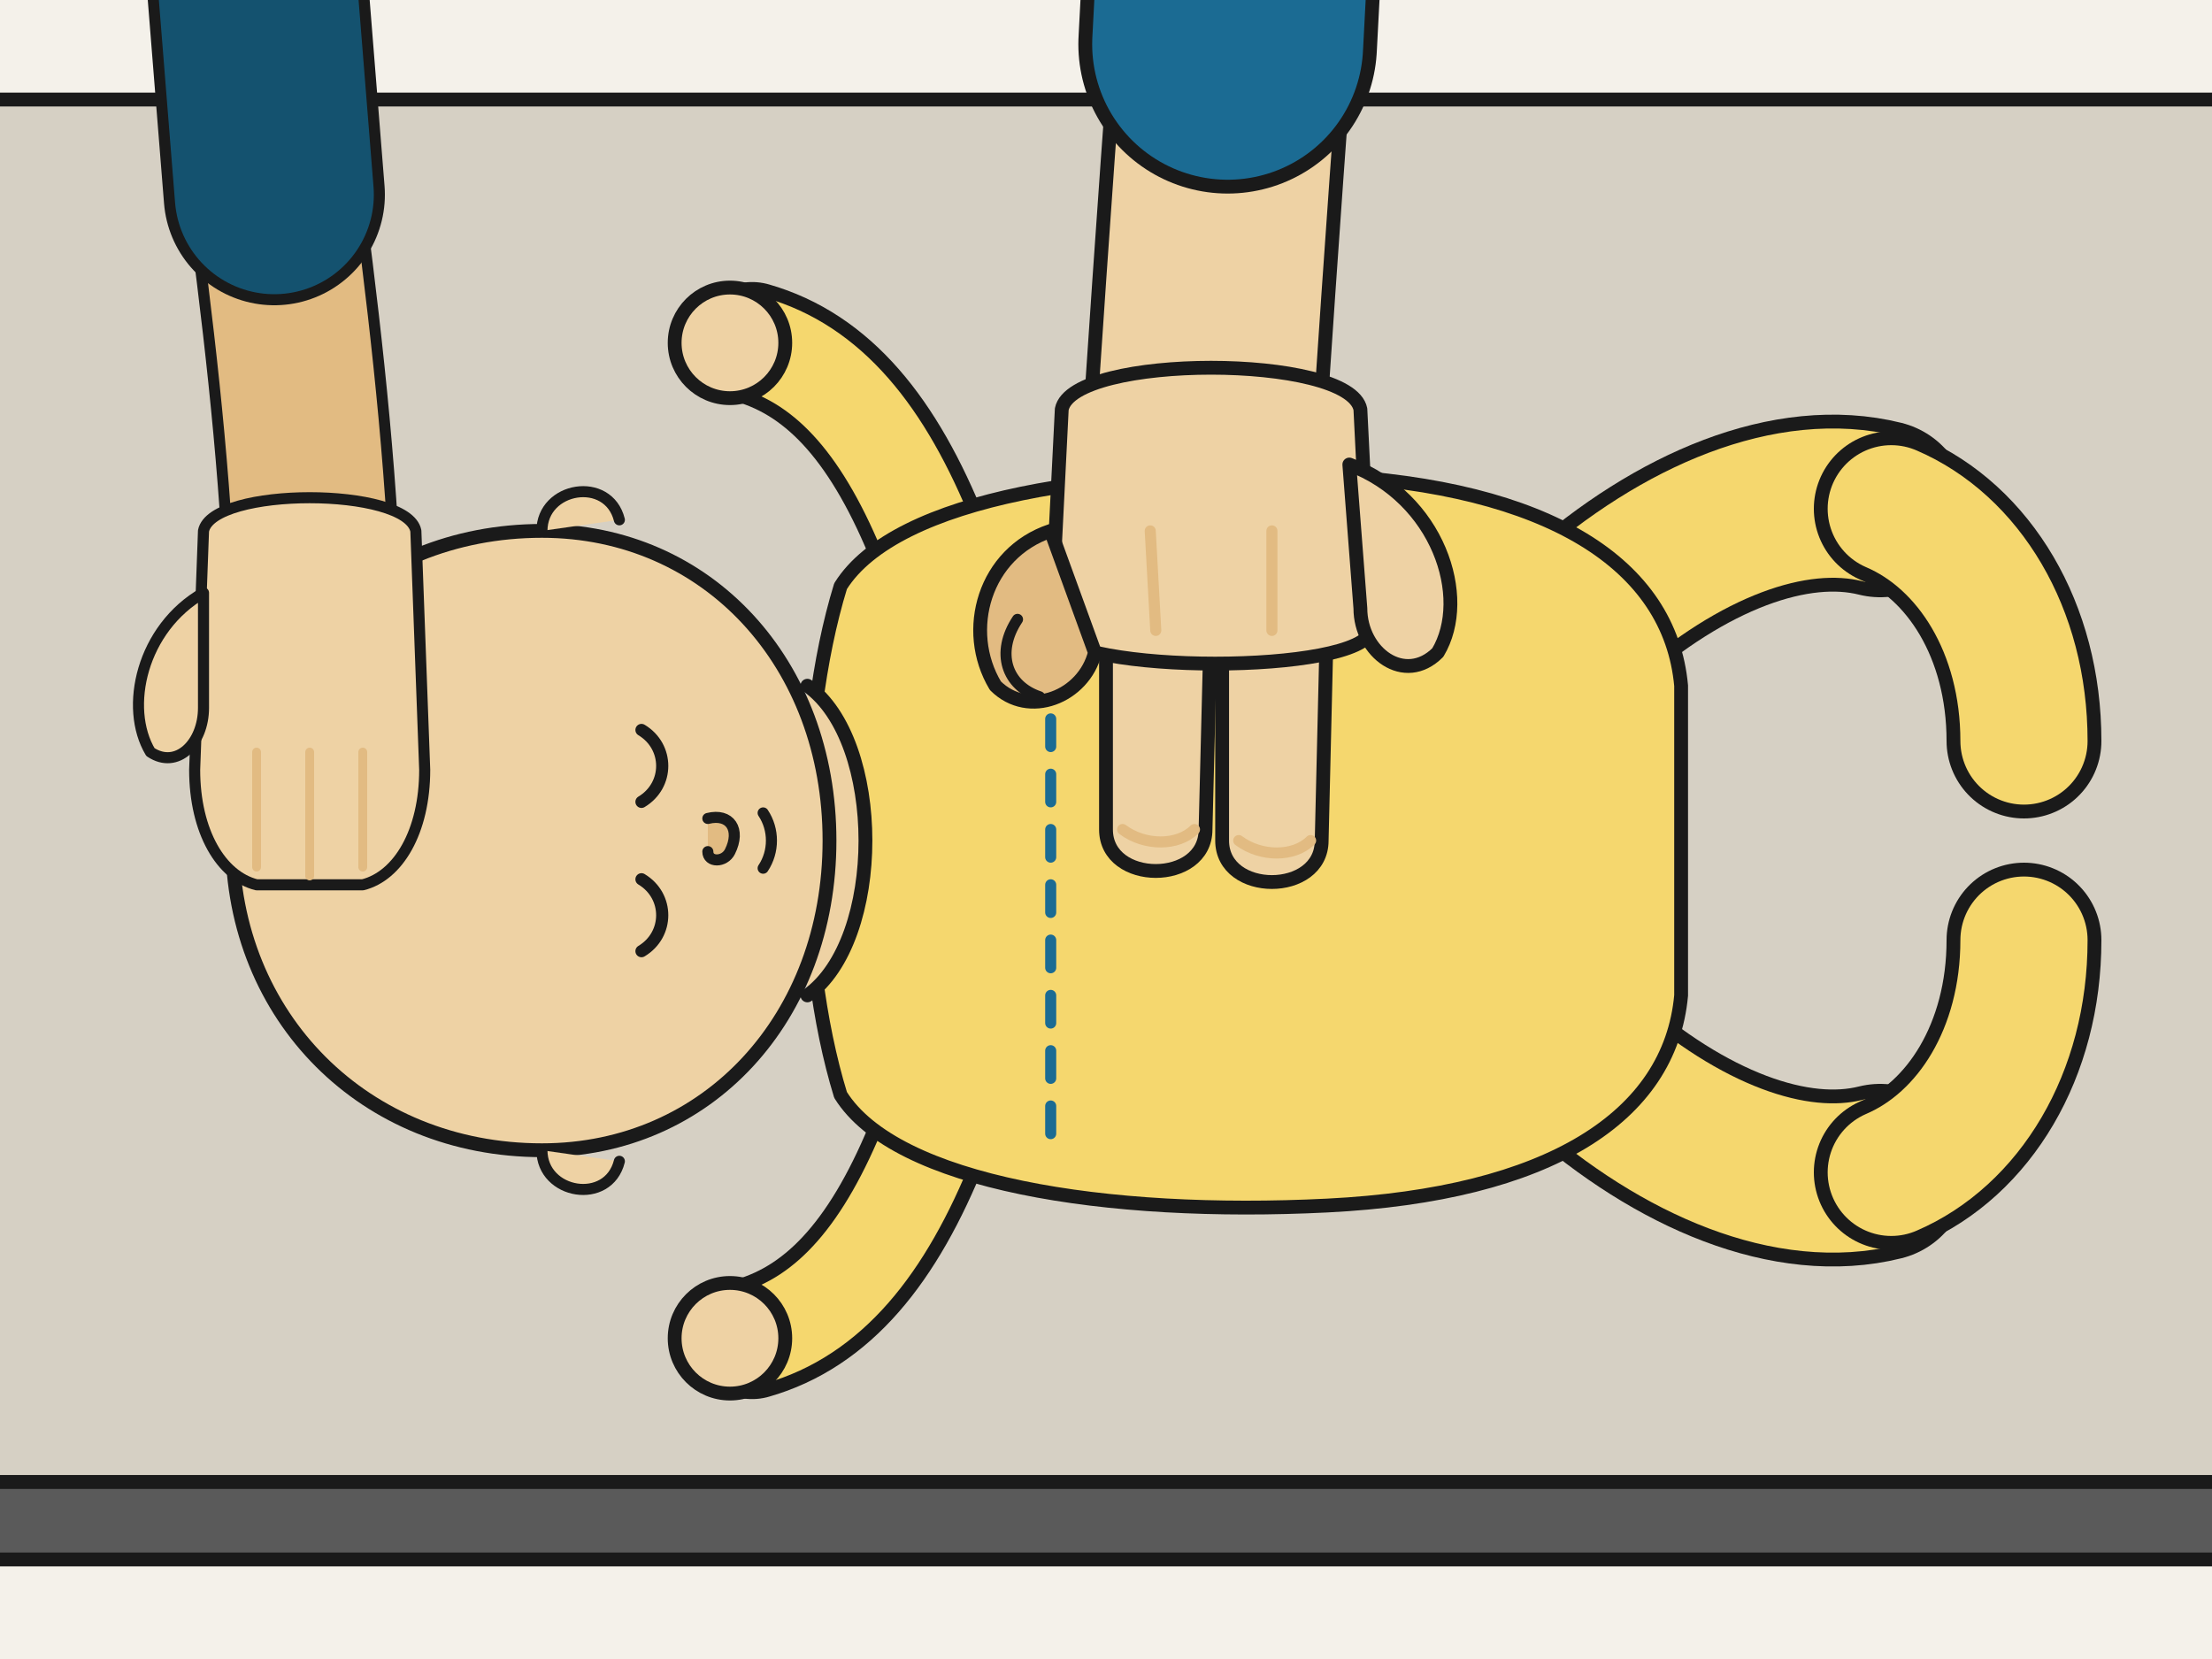
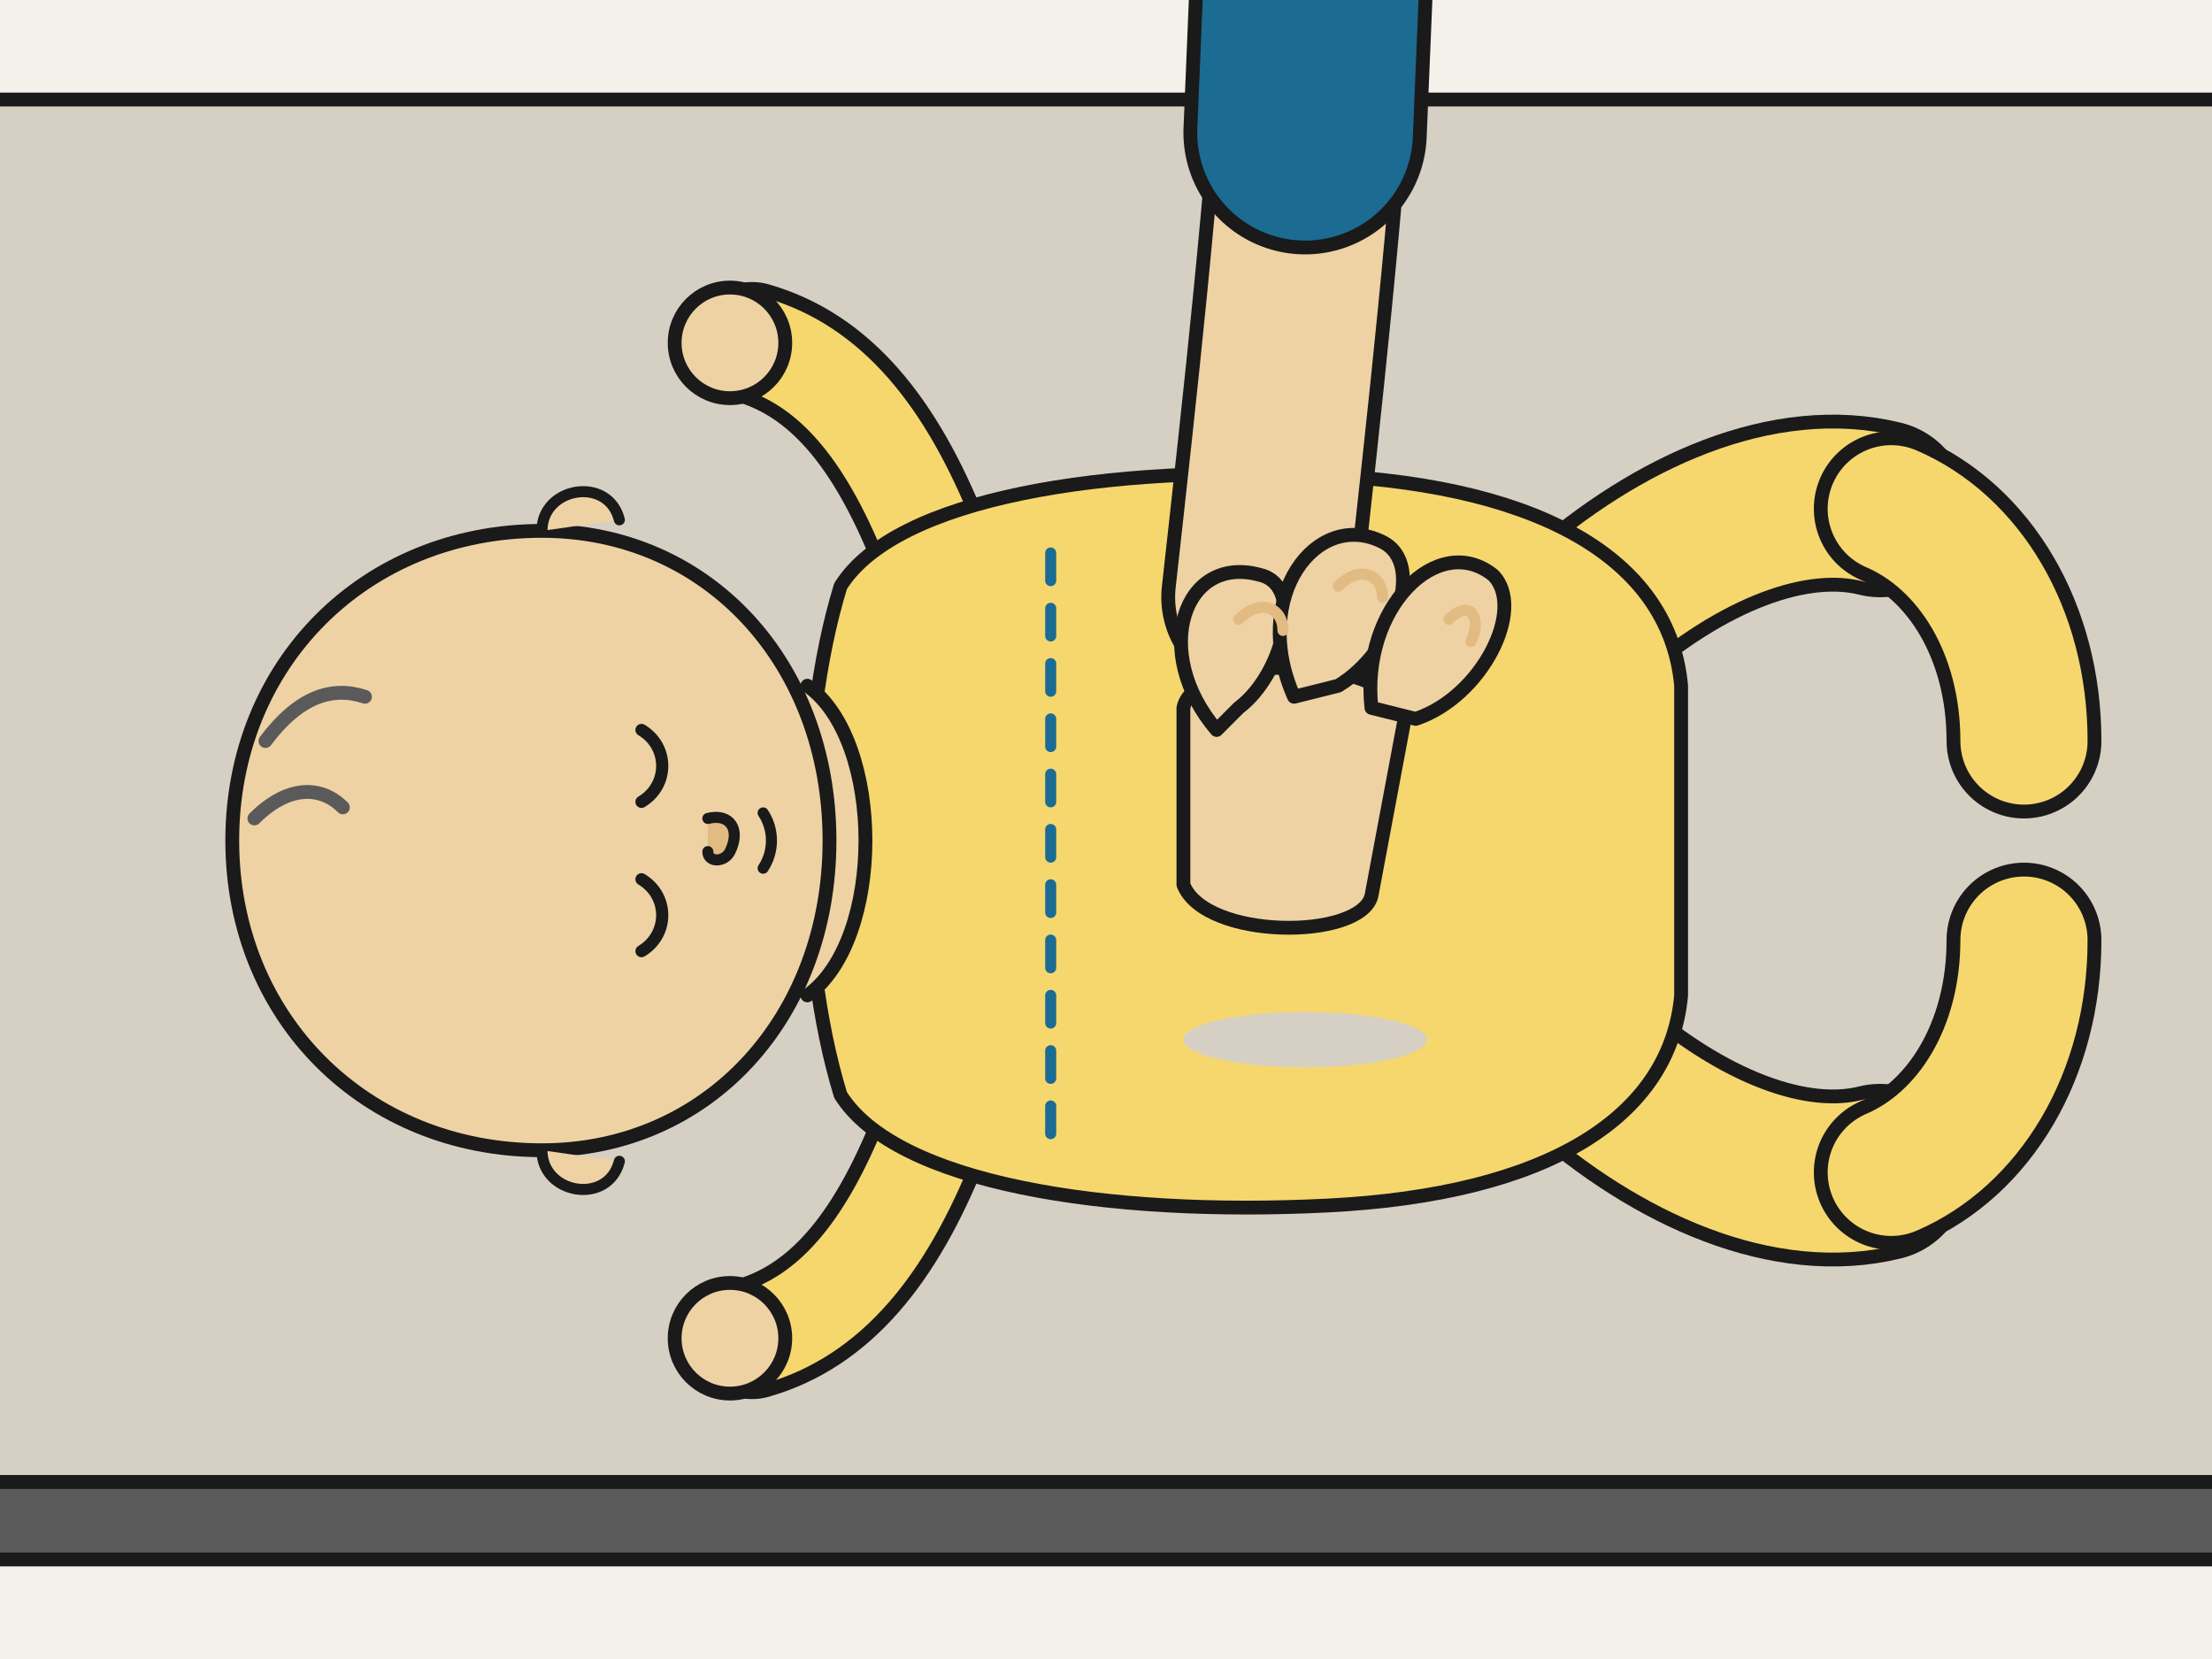
<svg xmlns="http://www.w3.org/2000/svg" viewBox="0 0 400 300" aria-hidden="true" stroke="#1A1A1A" stroke-width="2.5" stroke-linejoin="round" stroke-linecap="round">
  <rect width="400" height="300" fill="#F4F1EA" stroke="none" />
  <path d="M-4,18 L404,18 L404,268 L-4,268 Z" fill="#D6D0C4" />
  <path d="M-4,268 L404,268 L404,282 L-4,282 Z" fill="#5A5A5A" />
  <path d="M286,112 C304,96 324,88 340,92" fill="none" stroke="#1A1A1A" stroke-width="32" />
  <path d="M286,112 C304,96 324,88 340,92" fill="none" stroke="#F5D76E" stroke-width="27" />
  <path d="M342,92 C356,98 366,114 366,134" fill="none" stroke="#1A1A1A" stroke-width="28" />
  <path d="M342,92 C356,98 366,114 366,134" fill="none" stroke="#F5D76E" stroke-width="23" />
  <path d="M286,192 C304,208 324,216 340,212" fill="none" stroke="#1A1A1A" stroke-width="32" />
  <path d="M286,192 C304,208 324,216 340,212" fill="none" stroke="#F5D76E" stroke-width="27" />
  <path d="M342,212 C356,206 366,190 366,170" fill="none" stroke="#1A1A1A" stroke-width="28" />
  <path d="M342,212 C356,206 366,190 366,170" fill="none" stroke="#F5D76E" stroke-width="23" />
  <path d="M168,98 C160,78 150,66 136,62" fill="none" stroke="#1A1A1A" stroke-width="22" />
  <path d="M168,98 C160,78 150,66 136,62" fill="none" stroke="#F5D76E" stroke-width="17" />
  <circle cx="132" cy="62" r="10" fill="#EED2A4" />
  <path d="M168,206 C160,226 150,238 136,242" fill="none" stroke="#1A1A1A" stroke-width="22" />
  <path d="M168,206 C160,226 150,238 136,242" fill="none" stroke="#F5D76E" stroke-width="17" />
  <circle cx="132" cy="242" r="10" fill="#EED2A4" />
  <path d="M152,106 C162,90 200,84 240,86 C280,88 302,102 304,124 L304,180 C302,202 280,216 240,218 C200,220 162,214 152,198 C144,172 144,132 152,106 Z" fill="#F5D76E" />
  <path d="M146,124 C160,134 160,170 146,180" fill="#EED2A4" />
  <path d="M42,152 C42,120 66,96 98,96 C128,96 150,120 150,152 C150,184 128,208 98,208 C66,208 42,184 42,152 Z" fill="#EED2A4" />
  <path d="M48,134 C54,126 60,124 66,126 M46,148 C52,142 58,142 62,146" fill="none" stroke="#5A5A5A" stroke-width="2.5" />
  <path d="M98,96 C98,88 110,86 112,94 M98,208 C98,216 110,218 112,210" fill="#EED2A4" stroke-width="2" />
  <path d="M116,132 C121,135 121,142 116,145 M116,159 C121,162 121,169 116,172" fill="none" stroke-width="2.2" />
  <path d="M128,148 C132,147 134,150 132,154 C131,156 128,156 128,154" fill="#E2BB82" stroke-width="2" />
  <path d="M138,147 C140,150 140,154 138,157" fill="none" stroke-width="2" />
  <path d="M190,100 L190,206" fill="none" stroke="#1B6B93" stroke-width="2" stroke-dasharray="5 5" />
-   <g transform="translate(56,96) scale(0.8) translate(-84,-96)">
-     <path d="M84,96 C82,64 78,34 74,4" fill="none" stroke="#1A1A1A" stroke-width="40" />
-     <path d="M84,96 C82,64 78,34 74,4" fill="none" stroke="#E2BB82" stroke-width="35" />
-     <path d="M76,20 L72,-30" fill="none" stroke="#1A1A1A" stroke-width="50" />
-     <path d="M76,20 L72,-30" fill="none" stroke="#14526F" stroke-width="45" />
-     <path d="M60,96 C62,86 106,86 108,96 L110,150 C110,164 104,174 96,176 L72,176 C64,174 58,164 58,150 Z" fill="#EED2A4" />
-     <path d="M72,146 L72,172 M84,146 L84,174 M96,146 L96,172" fill="none" stroke="#E2BB82" stroke-width="2" />
-     <path d="M60,110 C46,118 42,136 48,146 C54,150 60,144 60,136 Z" fill="#EED2A4" />
-   </g>
-   <path d="M218,74 C220,44 222,16 224,-10" fill="none" stroke="#1A1A1A" stroke-width="44" />
-   <path d="M218,74 C220,44 222,16 224,-10" fill="none" stroke="#EED2A4" stroke-width="39" />
-   <path d="M222,8 L224,-30" fill="none" stroke="#1A1A1A" stroke-width="54" />
-   <path d="M222,8 L224,-30" fill="none" stroke="#1B6B93" stroke-width="49" />
-   <path d="M200,110 L200,150 C200,160 218,160 218,150 L219,110 Z" fill="#EED2A4" />
-   <path d="M221,110 L221,152 C221,162 239,162 239,152 L240,110 Z" fill="#EED2A4" />
-   <path d="M203,150 C207,153 213,153 216,150 M224,152 C228,155 234,155 237,152" fill="none" stroke="#E2BB82" stroke-width="2" />
-   <path d="M192,74 C194,64 244,64 246,74 L248,114 C246,122 194,122 190,114 Z" fill="#EED2A4" />
-   <path d="M208,96 L209,114 M230,96 L230,114" fill="none" stroke="#E2BB82" stroke-width="2" />
-   <path d="M190,96 C178,100 174,114 180,124 C186,130 196,126 198,118 Z" fill="#E2BB82" />
-   <path d="M184,112 C180,118 182,124 188,126" fill="none" stroke-width="2" />
-   <path d="M244,84 C260,90 266,108 260,118 C254,124 246,118 246,110 Z" fill="#EED2A4" />
+   <ellipse cx="236" cy="188" rx="22" ry="5" fill="#D6D0C4" stroke="none" />
+   <path d="M228,108 C232,72 236,36 238,2" fill="none" stroke="#1A1A1A" stroke-width="36" />
+   <path d="M228,108 C232,72 236,36 238,2" fill="none" stroke="#EED2A4" stroke-width="31" />
+   <path d="M236,24 L238,-24" fill="none" stroke="#1A1A1A" stroke-width="44" />
+   <path d="M236,24 L238,-24" fill="none" stroke="#1B6B93" stroke-width="39" />
+   <path d="M214,128 C216,118 252,118 254,130 L248,162 C246,170 218,170 214,160 Z" fill="#EED2A4" />
+   <path d="M220,132 C208,118 214,100 228,104 C236,106 232,122 224,128 Z" fill="#EED2A4" />
+   <path d="M234,126 C226,108 238,92 250,98 C258,102 252,118 242,124 Z" fill="#EED2A4" />
+   <path d="M248,128 C246,110 260,96 270,104 C276,110 268,126 256,130 Z" fill="#EED2A4" />
+   <path d="M224,112 C228,108 232,110 232,114 M242,106 C246,102 250,104 250,108 M262,112 C266,108 268,112 266,116" fill="none" stroke="#E2BB82" stroke-width="2" />
</svg>
